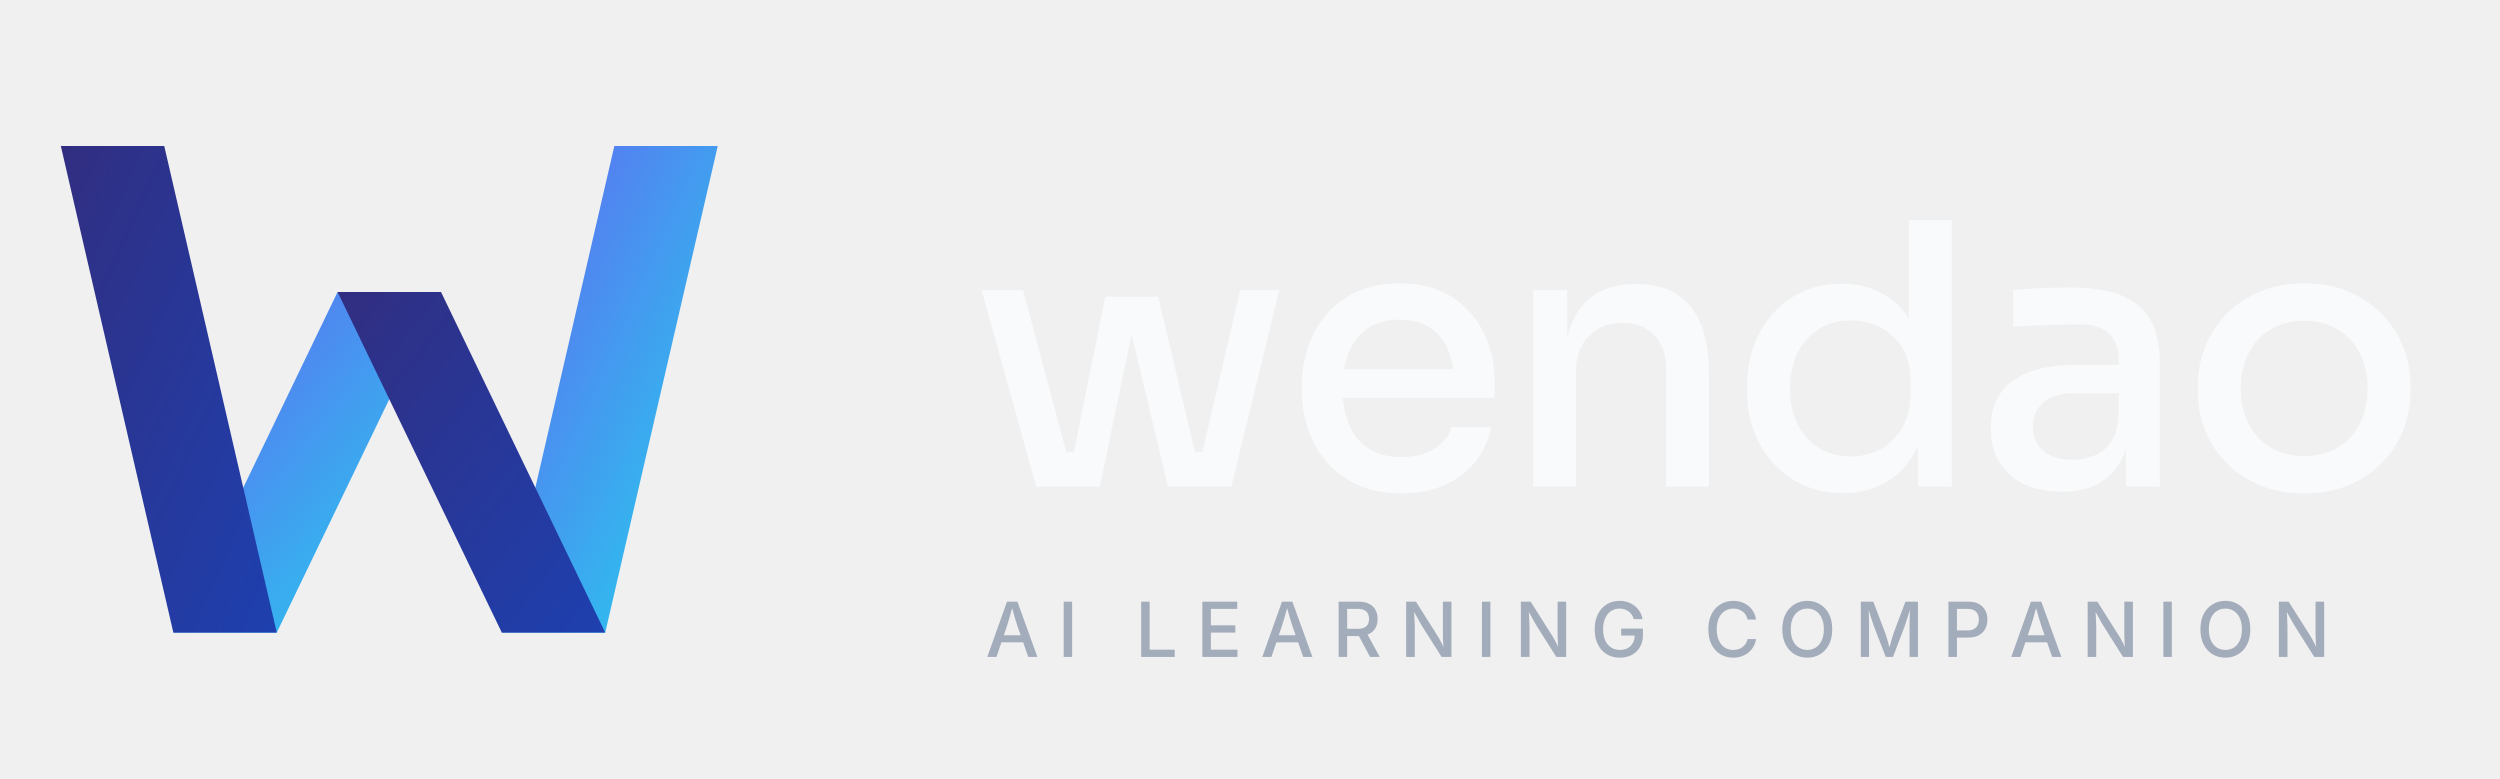
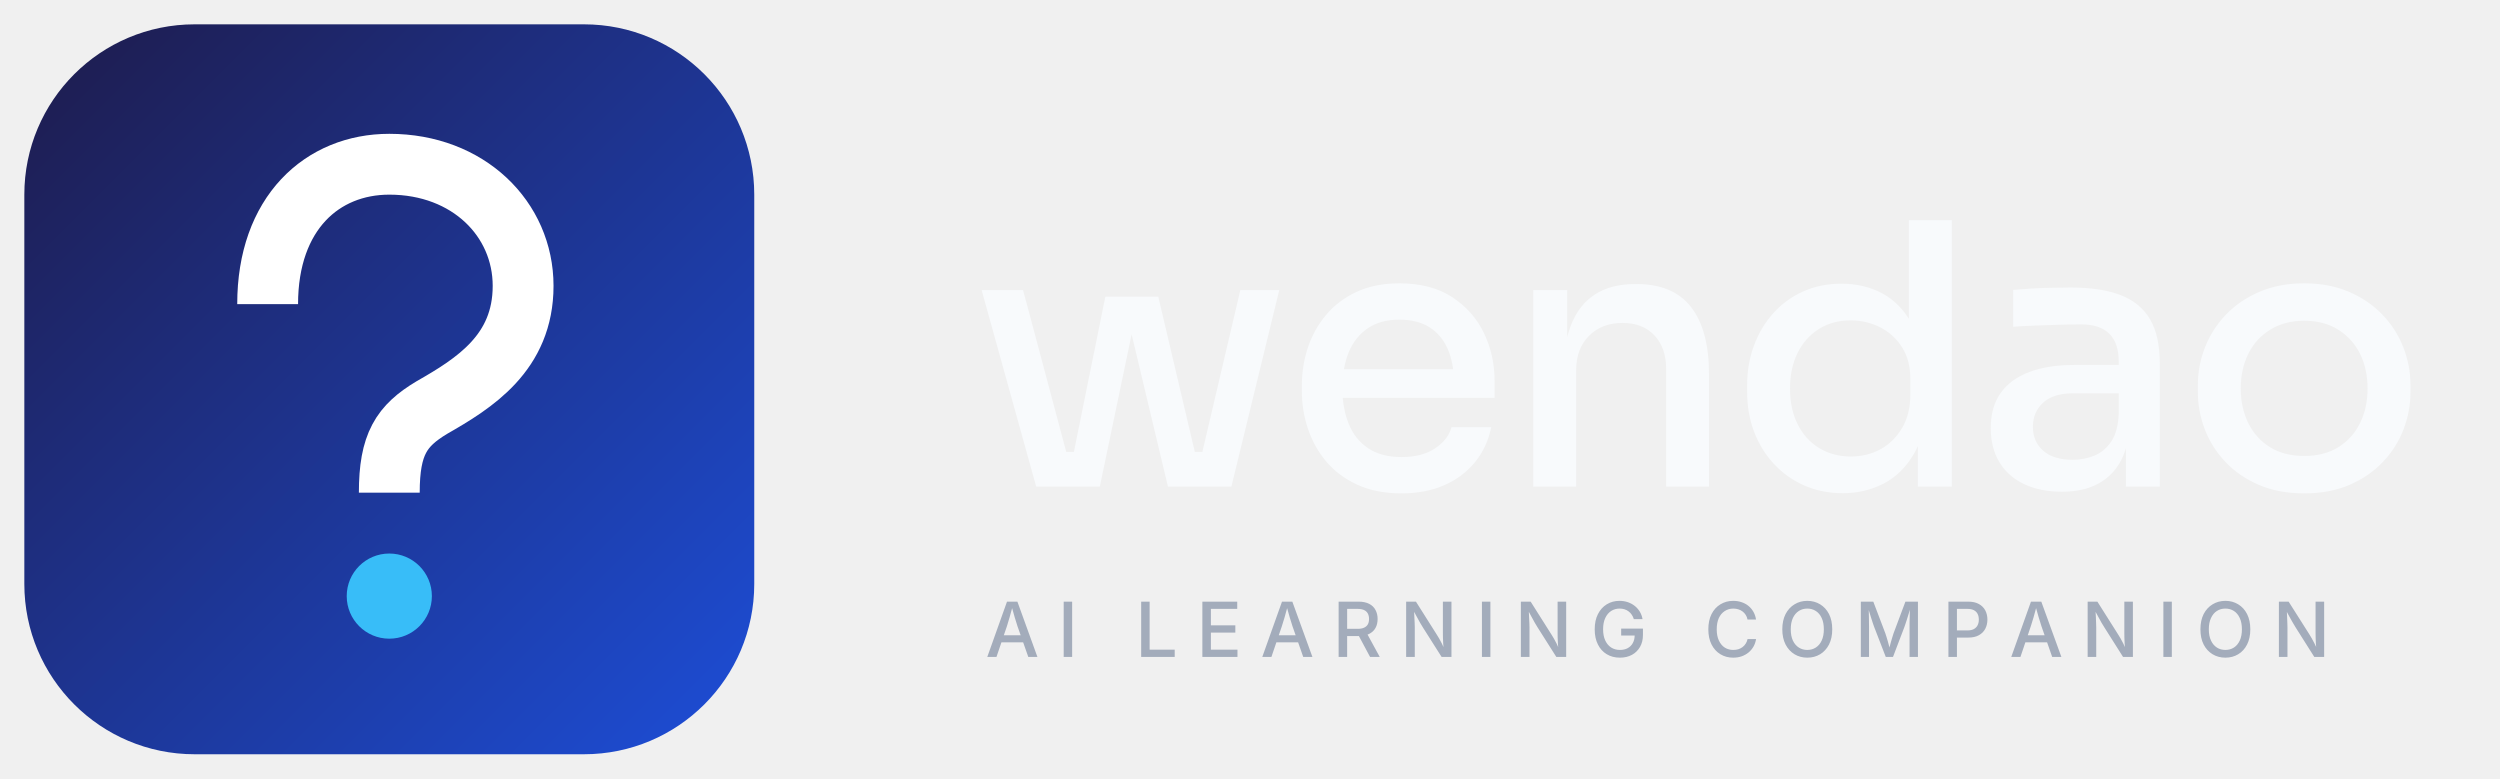
<svg xmlns="http://www.w3.org/2000/svg" viewBox="0 0 411 128" width="411" height="128" role="img" aria-label="Wendao: AI learning companion">
  <g>
    <defs>
-       <linearGradient id="light" x1="0" y1="0" x2="1" y2="1">
-         <stop offset="0" stop-color="#6366f1" />
-         <stop offset="1" stop-color="#22d3ee" />
-       </linearGradient>
-       <linearGradient id="dark" x1="0" y1="0" x2="1" y2="1">
-         <stop offset="0" stop-color="#312e81" />
-         <stop offset="1" stop-color="#1e40af" />
-       </linearGradient>
-       <linearGradient id="g" x1="0" y1="0" x2="1" y2="1">
-         <stop offset="0" stop-color="#4f46e5" />
-         <stop offset="1" stop-color="#0ea5e9" />
+       <linearGradient id="wd-tile" x1="0" y1="0" x2="1" y2="1">
+         <stop offset="0" stop-color="#1e1b4b" />
+         <stop offset="1" stop-color="#1d4ed8" />
      </linearGradient>
    </defs>
-     <polygon points="28.5,104 45.5,104 72.5,48 55.5,48" fill="url(#light)" />
-     <polygon points="82.5,104 99.5,104 118.0,24 101.0,24" fill="url(#light)" />
-     <polygon points="10.0,24 27.0,24 45.5,104 28.5,104" fill="url(#dark)" />
-     <polygon points="55.5,48 72.5,48 99.5,104 82.5,104" fill="url(#dark)" />
+     <rect x="4" y="4" width="120" height="120" rx="28" fill="url(#wd-tile)" />
+     <path d="M44 50 C44 35 53 27 64 27 C77 27 86 36 86 47 C86 58 78 63 71 67 C66 70 64 73 64 81" fill="none" stroke="#ffffff" stroke-width="10" stroke-linecap="butt" stroke-linejoin="round" />
+     <circle cx="64" cy="98" r="7" fill="#38bdf8" />
  </g>
  <path d="M175.39 80 181.72 48.77H190.42L197.77 80H192.01L184.6 48.92H187.3L180.81 80ZM172.68 80 172.66 74.3H179.31L179.32 80ZM170.35 80 161.38 47.69H168.19L176.81 80ZM193.64 80 193.66 74.3H200.31L200.29 80ZM196.33 80 203.91 47.69H210.31L202.44 80ZM230.41 81.11Q226.21 81.11 223.11 79.67Q220 78.23 218 75.84Q216.01 73.44 215.02 70.47Q214.03 67.5 214.03 64.4V63.29Q214.03 60.11 215.02 57.13Q216.01 54.16 218 51.78Q219.99 49.4 223.01 47.99Q226.03 46.58 230.05 46.58Q235.3 46.58 238.77 48.87Q242.25 51.16 243.98 54.79Q245.71 58.43 245.71 62.6V65.41H217.06V60.7H240.99L239.05 63.11Q239.05 59.84 238.05 57.48Q237.06 55.13 235.07 53.84Q233.08 52.55 230.05 52.55Q226.94 52.55 224.86 53.97Q222.78 55.39 221.73 57.91Q220.69 60.44 220.69 63.86Q220.69 67.11 221.72 69.66Q222.75 72.22 224.91 73.68Q227.06 75.14 230.41 75.14Q233.81 75.14 235.96 73.69Q238.11 72.23 238.62 70.23H245.16Q244.48 73.55 242.46 76.01Q240.44 78.47 237.38 79.79Q234.31 81.11 230.41 81.11ZM252.07 80V47.69H257.65V61.55H256.99Q256.99 56.7 258.29 53.41Q259.58 50.11 262.22 48.4Q264.85 46.7 268.8 46.7H269.09Q275.05 46.7 278 50.47Q280.96 54.25 280.96 61.53V80H273.91V60.56Q273.91 57.2 272 55.15Q270.08 53.09 266.75 53.09Q263.33 53.09 261.23 55.21Q259.12 57.34 259.12 60.86V80ZM302.95 81.08Q299.51 81.08 296.64 79.82Q293.77 78.56 291.65 76.29Q289.54 74.02 288.38 71Q287.23 67.98 287.23 64.47V63.3Q287.23 59.84 288.35 56.82Q289.46 53.8 291.51 51.51Q293.56 49.22 296.4 47.93Q299.25 46.64 302.73 46.64Q306.48 46.64 309.44 48.23Q312.4 49.82 314.22 53.09Q316.05 56.36 316.25 61.43L313.82 58.09V36.2H320.88V80H315.3V65.97H316.86Q316.64 71.18 314.69 74.54Q312.75 77.9 309.69 79.49Q306.62 81.08 302.95 81.08ZM304.27 75.05Q306.97 75.05 309.18 73.84Q311.39 72.62 312.73 70.32Q314.06 68.02 314.06 64.88V62.3Q314.06 59.23 312.7 57.09Q311.33 54.95 309.1 53.81Q306.87 52.67 304.23 52.67Q301.3 52.67 299.05 54.07Q296.8 55.48 295.54 57.99Q294.28 60.5 294.28 63.89Q294.28 67.28 295.56 69.8Q296.84 72.32 299.12 73.69Q301.39 75.05 304.27 75.05ZM349.5 80V70.37H348.32V59.45Q348.32 56.41 346.78 54.87Q345.24 53.33 342.16 53.33Q340.48 53.33 338.44 53.39Q336.4 53.45 334.43 53.53Q332.47 53.6 330.97 53.72V47.66Q332.32 47.54 333.92 47.44Q335.51 47.34 337.22 47.31Q338.92 47.27 340.45 47.27Q345.41 47.27 348.65 48.52Q351.88 49.78 353.48 52.51Q355.07 55.23 355.07 59.77V80ZM339 80.84Q335.43 80.84 332.79 79.6Q330.16 78.36 328.72 76.02Q327.28 73.67 327.28 70.37Q327.28 66.88 328.92 64.59Q330.56 62.3 333.64 61.15Q336.71 60 340.94 60H349.07V64.66H340.76Q337.6 64.66 335.9 66.19Q334.21 67.73 334.21 70.17Q334.21 72.61 335.9 74.1Q337.6 75.59 340.76 75.59Q342.65 75.59 344.33 74.9Q346 74.21 347.1 72.57Q348.2 70.92 348.32 68.03L350.12 70.34Q349.82 73.76 348.48 76.09Q347.12 78.41 344.75 79.62Q342.38 80.84 339 80.84ZM378.81 81.11Q374.56 81.11 371.32 79.7Q368.08 78.29 365.85 75.93Q363.61 73.56 362.47 70.59Q361.33 67.62 361.33 64.46V63.29Q361.33 60.09 362.51 57.09Q363.69 54.08 365.95 51.72Q368.22 49.36 371.46 47.97Q374.69 46.58 378.81 46.58Q382.93 46.58 386.16 47.97Q389.4 49.36 391.66 51.72Q393.93 54.08 395.1 57.09Q396.28 60.09 396.28 63.29V64.46Q396.28 67.62 395.14 70.59Q394 73.56 391.76 75.93Q389.53 78.29 386.29 79.7Q383.05 81.11 378.81 81.11ZM378.81 74.96Q382.13 74.96 384.46 73.5Q386.79 72.03 388.01 69.52Q389.23 67.01 389.23 63.88Q389.23 60.66 387.98 58.15Q386.73 55.64 384.39 54.19Q382.06 52.73 378.81 52.73Q375.6 52.73 373.24 54.19Q370.88 55.64 369.63 58.15Q368.38 60.66 368.38 63.88Q368.38 67.01 369.6 69.52Q370.83 72.03 373.16 73.5Q375.49 74.96 378.81 74.96Z" fill="#f8fafc" />
  <path d="M162.31 108 165.55 98.91H167.26L170.55 108H169.05L167.27 102.94Q167.07 102.32 166.82 101.49Q166.57 100.65 166.25 99.48H166.53Q166.22 100.66 165.97 101.51Q165.73 102.35 165.54 102.94L163.82 108ZM164.07 105.6V104.44H168.8V105.6ZM176.26 98.91V108H174.87V98.91ZM187.61 108V98.91H189V106.8H193.12V108ZM197.67 108V98.91H203.4V100.1H199.07V102.81H203.09V104H199.07V106.8H203.44V108ZM207.52 108 210.76 98.91H212.46L215.76 108H214.25L212.48 102.94Q212.27 102.32 212.03 101.49Q211.78 100.65 211.46 99.48H211.74Q211.42 100.66 211.18 101.51Q210.93 102.35 210.74 102.94L209.02 108ZM209.27 105.6V104.44H214V105.6ZM220.07 108V98.91H223.33Q224.39 98.91 225.09 99.27Q225.79 99.63 226.13 100.28Q226.48 100.92 226.48 101.76Q226.48 102.61 226.13 103.24Q225.78 103.87 225.08 104.22Q224.38 104.57 223.32 104.57H220.87V103.38H223.19Q223.86 103.38 224.27 103.18Q224.68 102.99 224.88 102.63Q225.07 102.27 225.07 101.76Q225.07 101.25 224.88 100.88Q224.68 100.5 224.27 100.3Q223.85 100.1 223.18 100.1H221.47V108ZM225.24 108 223.04 103.89H224.59L226.83 108ZM231.17 108V98.91H232.78L236.2 104.32Q236.37 104.59 236.59 104.96Q236.8 105.33 237.04 105.8Q237.28 106.27 237.51 106.82H237.34Q237.29 106.3 237.26 105.79Q237.23 105.28 237.22 104.83Q237.21 104.39 237.21 104.08V98.91H238.62V108H237L233.93 103.16Q233.69 102.76 233.45 102.36Q233.22 101.96 232.94 101.43Q232.65 100.9 232.24 100.14H232.46Q232.5 100.82 232.52 101.4Q232.55 101.98 232.57 102.43Q232.59 102.88 232.59 103.15V108ZM245.02 98.91V108H243.63V98.91ZM250.03 108V98.91H251.64L255.06 104.32Q255.23 104.59 255.45 104.96Q255.66 105.33 255.9 105.8Q256.14 106.27 256.37 106.82H256.2Q256.15 106.3 256.12 105.79Q256.09 105.28 256.08 104.83Q256.07 104.39 256.07 104.08V98.91H257.48V108H255.86L252.79 103.16Q252.55 102.76 252.31 102.36Q252.08 101.96 251.8 101.43Q251.51 100.9 251.1 100.14H251.32Q251.36 100.82 251.38 101.4Q251.41 101.98 251.43 102.43Q251.45 102.88 251.45 103.15V108ZM266.31 108.12Q265.08 108.12 264.14 107.55Q263.21 106.99 262.69 105.94Q262.17 104.9 262.17 103.46Q262.17 102 262.7 100.96Q263.23 99.91 264.15 99.35Q265.07 98.78 266.25 98.78Q266.98 98.78 267.62 99Q268.26 99.22 268.76 99.62Q269.26 100.02 269.59 100.57Q269.92 101.12 270.03 101.78H268.6Q268.48 101.38 268.26 101.06Q268.05 100.74 267.75 100.52Q267.46 100.29 267.08 100.17Q266.71 100.05 266.26 100.05Q265.5 100.05 264.88 100.44Q264.27 100.83 263.91 101.59Q263.55 102.35 263.55 103.45Q263.55 104.55 263.91 105.31Q264.27 106.07 264.89 106.46Q265.51 106.85 266.31 106.85Q267.05 106.85 267.59 106.56Q268.14 106.26 268.44 105.71Q268.74 105.16 268.74 104.42L269.11 104.48H266.52V103.34H270.1V104.38Q270.1 105.53 269.61 106.37Q269.12 107.21 268.27 107.67Q267.42 108.12 266.31 108.12ZM284.94 108.12Q283.76 108.12 282.84 107.56Q281.91 107 281.38 105.96Q280.85 104.91 280.85 103.46Q280.85 102 281.38 100.95Q281.91 99.91 282.84 99.35Q283.77 98.78 284.94 98.78Q285.66 98.78 286.29 98.99Q286.93 99.2 287.42 99.59Q287.92 99.99 288.25 100.56Q288.58 101.13 288.69 101.85H287.29Q287.21 101.41 286.99 101.08Q286.78 100.75 286.47 100.52Q286.15 100.28 285.77 100.17Q285.38 100.05 284.96 100.05Q284.18 100.05 283.56 100.45Q282.94 100.84 282.58 101.6Q282.23 102.36 282.23 103.46Q282.23 104.56 282.59 105.32Q282.95 106.08 283.56 106.47Q284.18 106.85 284.95 106.85Q285.38 106.85 285.77 106.74Q286.15 106.62 286.46 106.39Q286.78 106.16 286.99 105.82Q287.21 105.49 287.3 105.06H288.7Q288.59 105.73 288.28 106.29Q287.96 106.85 287.47 107.26Q286.97 107.67 286.33 107.9Q285.69 108.12 284.94 108.12ZM297.12 108.12Q295.94 108.12 295.02 107.56Q294.09 107 293.55 105.96Q293.01 104.91 293.01 103.46Q293.01 102 293.55 100.95Q294.09 99.91 295.02 99.35Q295.94 98.78 297.12 98.78Q298.3 98.78 299.23 99.35Q300.15 99.91 300.69 100.95Q301.22 102 301.22 103.46Q301.22 104.91 300.69 105.96Q300.15 107 299.23 107.56Q298.3 108.12 297.12 108.12ZM297.12 106.85Q297.9 106.85 298.51 106.46Q299.13 106.07 299.48 105.32Q299.84 104.56 299.84 103.46Q299.84 102.35 299.48 101.59Q299.13 100.83 298.51 100.44Q297.9 100.05 297.12 100.05Q296.34 100.05 295.73 100.44Q295.11 100.84 294.75 101.6Q294.4 102.36 294.4 103.46Q294.4 104.56 294.75 105.31Q295.11 106.07 295.73 106.46Q296.34 106.85 297.12 106.85ZM305.92 108V98.91H307.97L309.95 104.12Q310.04 104.35 310.14 104.71Q310.25 105.07 310.37 105.48Q310.48 105.9 310.59 106.3Q310.69 106.7 310.77 107.03H310.47Q310.56 106.72 310.66 106.32Q310.76 105.92 310.88 105.5Q311 105.09 311.11 104.72Q311.21 104.36 311.3 104.12L313.25 98.91H315.31V108H313.93V103.11Q313.93 102.82 313.93 102.43Q313.94 102.05 313.95 101.61Q313.96 101.17 313.97 100.73Q313.98 100.28 313.99 99.87H314.09Q313.97 100.32 313.82 100.79Q313.68 101.26 313.54 101.7Q313.4 102.14 313.28 102.5Q313.15 102.87 313.07 103.11L311.21 108H310.02L308.13 103.11Q308.04 102.87 307.92 102.52Q307.8 102.16 307.66 101.72Q307.52 101.29 307.38 100.81Q307.23 100.34 307.09 99.87H307.21Q307.22 100.24 307.23 100.68Q307.24 101.12 307.25 101.56Q307.25 102.01 307.26 102.41Q307.27 102.81 307.27 103.11V108ZM320.32 108V98.91H323.58Q324.63 98.91 325.33 99.3Q326.03 99.69 326.38 100.35Q326.73 101.02 326.73 101.86Q326.73 102.7 326.38 103.37Q326.03 104.04 325.33 104.43Q324.63 104.82 323.57 104.82H321.34V103.64H323.44Q324.11 103.64 324.52 103.41Q324.94 103.17 325.13 102.77Q325.32 102.37 325.32 101.86Q325.32 101.35 325.13 100.95Q324.94 100.55 324.52 100.32Q324.1 100.1 323.43 100.1H321.72V108ZM330.65 108 333.89 98.91H335.59L338.89 108H337.38L335.61 102.94Q335.4 102.32 335.16 101.49Q334.91 100.65 334.59 99.48H334.87Q334.55 100.66 334.31 101.51Q334.06 102.35 333.87 102.94L332.16 108ZM332.4 105.6V104.44H337.13V105.6ZM343.21 108V98.91H344.81L348.23 104.32Q348.4 104.59 348.62 104.96Q348.83 105.33 349.07 105.8Q349.31 106.27 349.54 106.82H349.37Q349.32 106.3 349.29 105.79Q349.26 105.28 349.25 104.83Q349.24 104.39 349.24 104.08V98.91H350.65V108H349.03L345.97 103.16Q345.72 102.76 345.48 102.36Q345.25 101.96 344.97 101.43Q344.68 100.9 344.27 100.14H344.49Q344.53 100.82 344.56 101.4Q344.58 101.98 344.6 102.43Q344.62 102.88 344.62 103.15V108ZM357.05 98.91V108H355.66V98.91ZM365.86 108.12Q364.68 108.12 363.75 107.56Q362.82 107 362.28 105.96Q361.75 104.91 361.75 103.46Q361.75 102 362.28 100.95Q362.82 99.91 363.75 99.35Q364.68 98.78 365.86 98.78Q367.03 98.78 367.96 99.35Q368.89 99.91 369.42 100.95Q369.95 102 369.95 103.46Q369.95 104.91 369.42 105.96Q368.89 107 367.96 107.56Q367.03 108.12 365.86 108.12ZM365.86 106.85Q366.63 106.85 367.25 106.46Q367.86 106.07 368.21 105.32Q368.57 104.56 368.57 103.46Q368.57 102.35 368.21 101.59Q367.86 100.83 367.25 100.44Q366.63 100.05 365.86 100.05Q365.07 100.05 364.46 100.44Q363.84 100.84 363.49 101.6Q363.13 102.36 363.13 103.46Q363.13 104.56 363.49 105.31Q363.84 106.07 364.46 106.46Q365.07 106.85 365.86 106.85ZM374.65 108V98.91H376.25L379.68 104.32Q379.85 104.59 380.06 104.96Q380.27 105.33 380.51 105.8Q380.75 106.27 380.99 106.82H380.81Q380.76 106.3 380.73 105.79Q380.7 105.28 380.69 104.83Q380.68 104.39 380.68 104.08V98.91H382.09V108H380.47L377.41 103.16Q377.16 102.76 376.93 102.36Q376.69 101.96 376.41 101.43Q376.13 100.9 375.71 100.14H375.94Q375.97 100.82 376 101.4Q376.03 101.98 376.04 102.43Q376.06 102.88 376.06 103.15V108Z" fill="#a3acbb" />
</svg>
